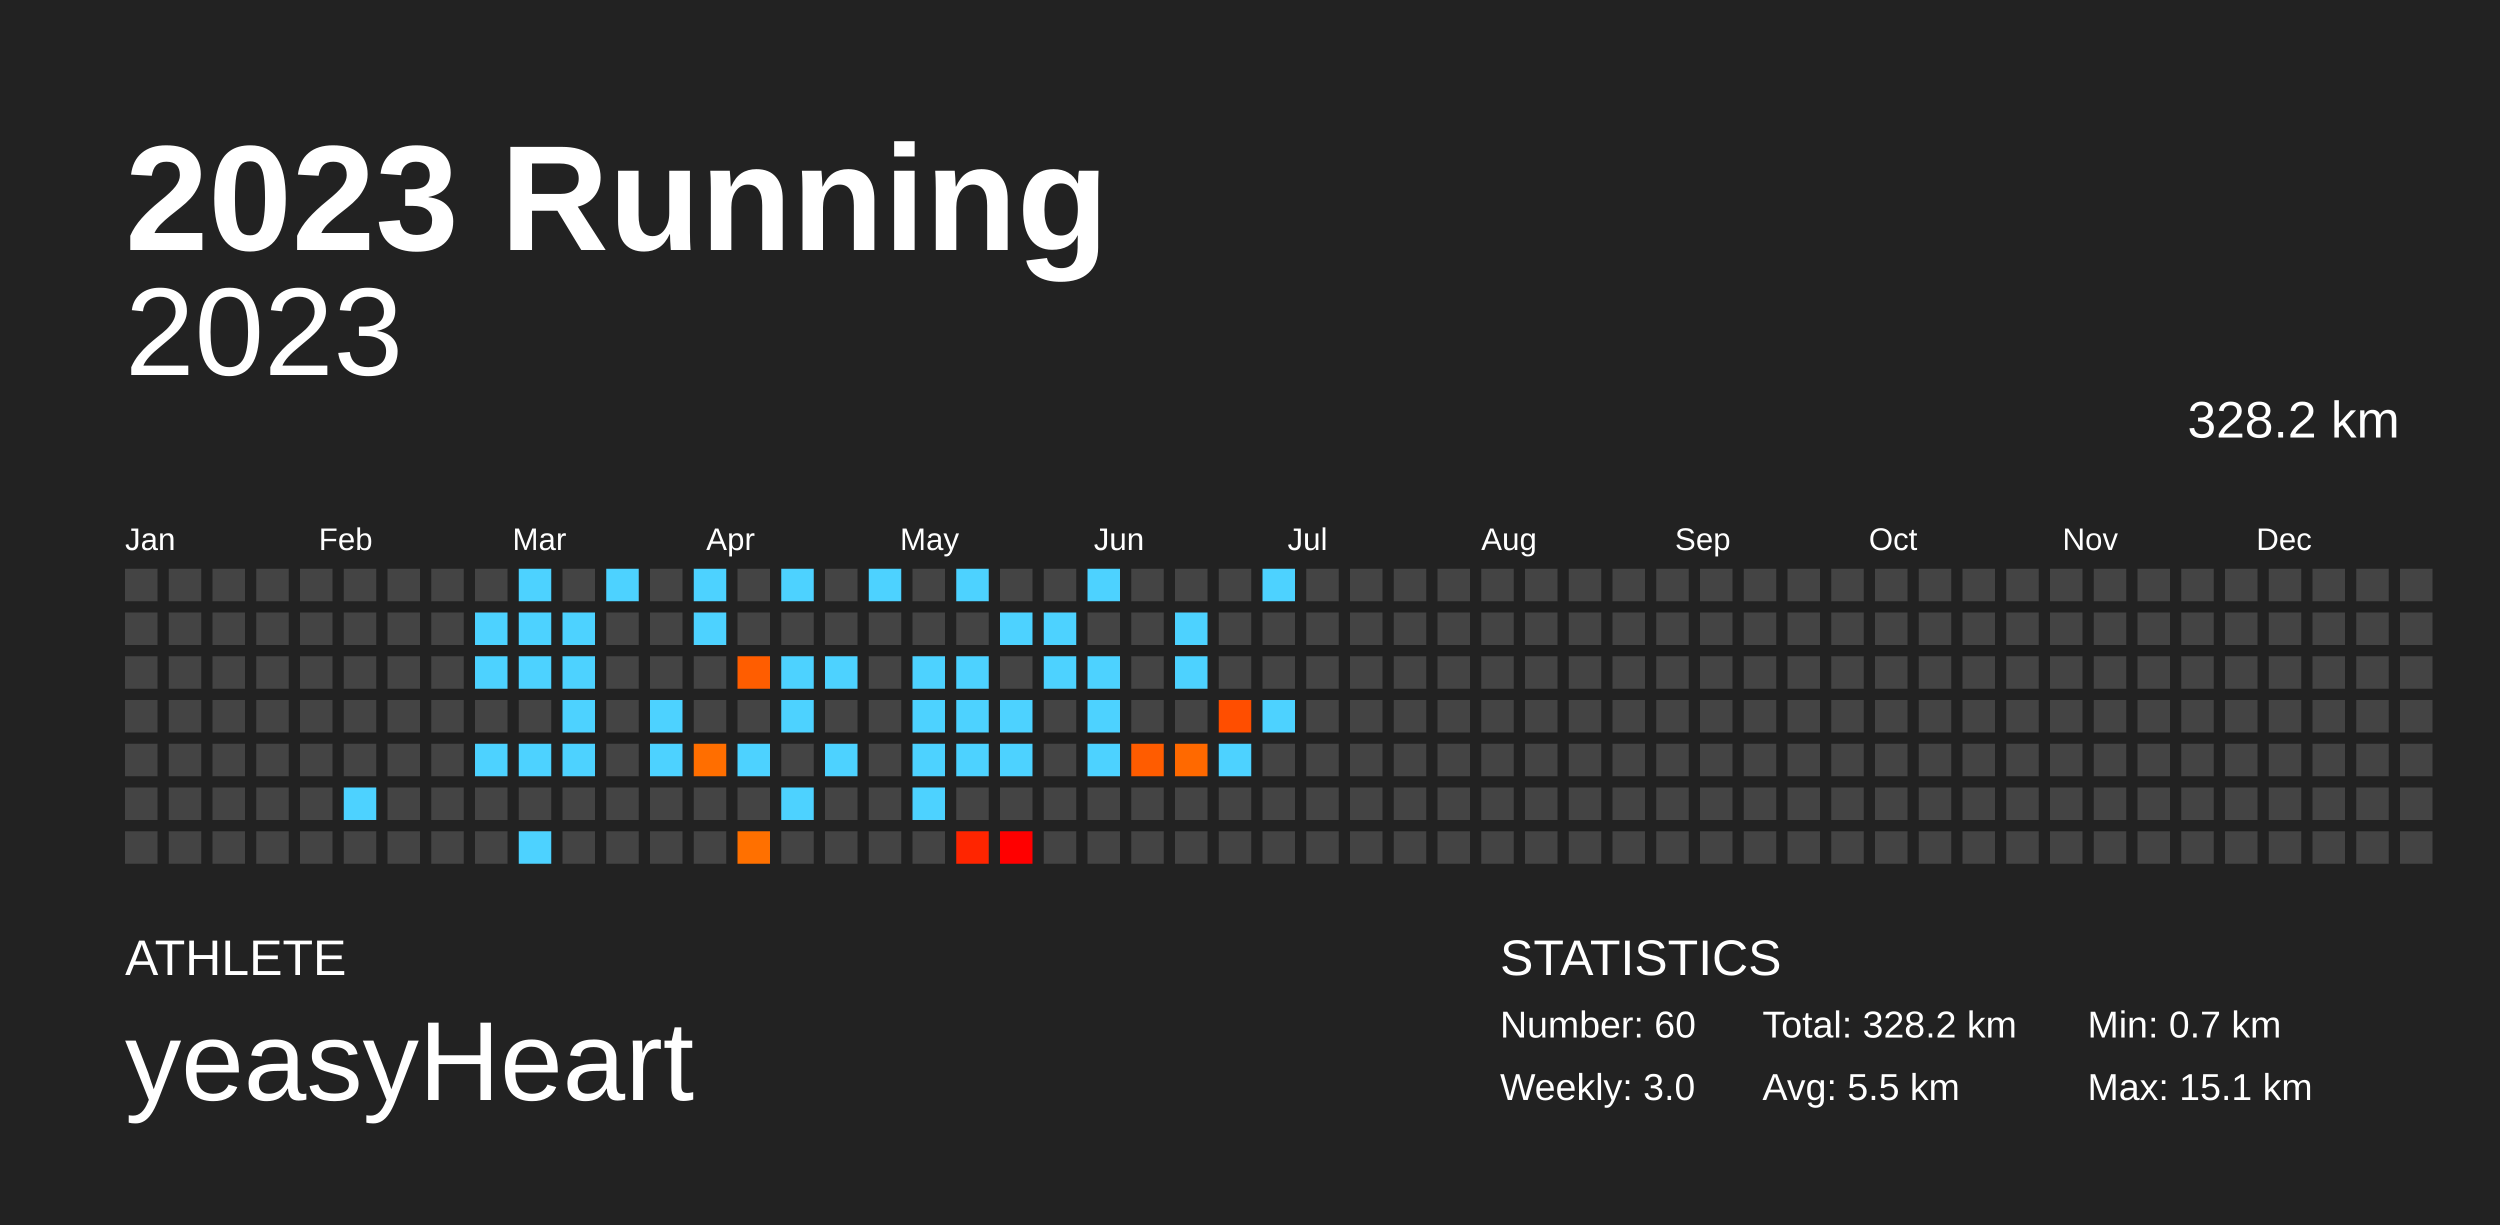
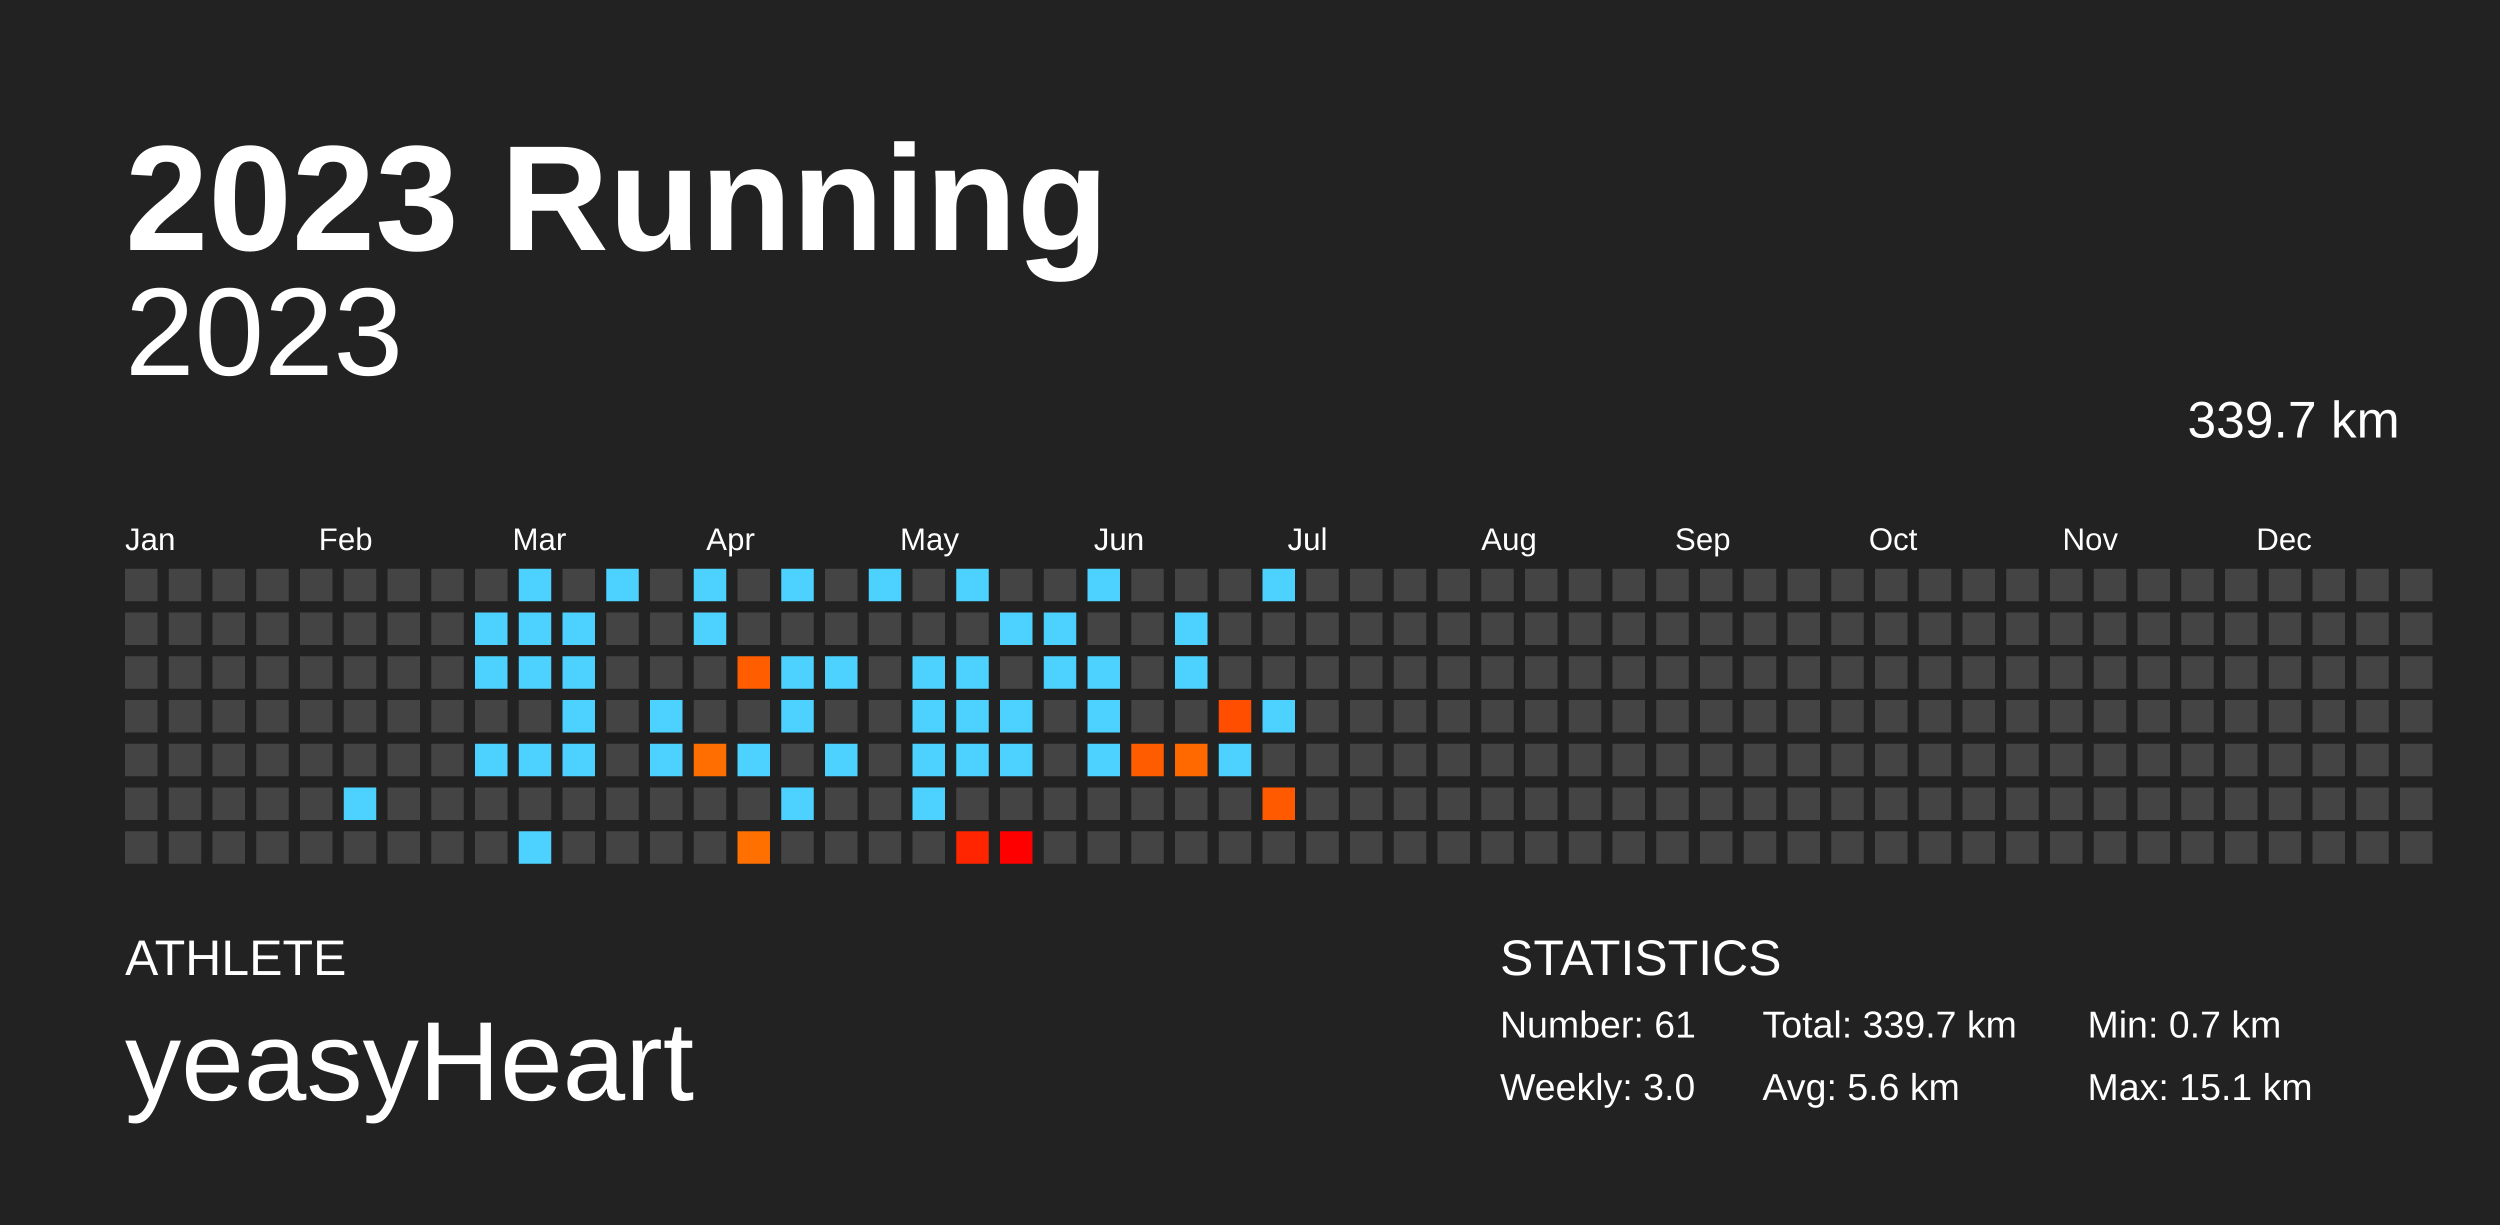
<svg xmlns="http://www.w3.org/2000/svg" baseProfile="full" height="98mm" version="1.1" viewBox="0,0,200,98" width="200mm">
  <defs />
  <rect fill="#222222" height="98" width="200" x="0" y="0" />
  <text fill="#FFFFFF" style="font-size:12px; font-family:Arial; font-weight:bold;" x="10" y="20">2023 Running</text>
  <text fill="#FFFFFF" style="font-size:4px; font-family:Arial" x="10" y="78">ATHLETE</text>
  <text fill="#FFFFFF" style="font-size:9px; font-family:Arial" x="10" y="88">yeasyHeart</text>
  <text fill="#FFFFFF" style="font-size:4px; font-family:Arial" x="120" y="78">STATISTICS</text>
-   <text fill="#FFFFFF" style="font-size:3px; font-family:Arial" x="120" y="83">Number: 60</text>
+   <text fill="#FFFFFF" style="font-size:3px; font-family:Arial" x="120" y="83">Number: 61</text>
  <text fill="#FFFFFF" style="font-size:3px; font-family:Arial" x="120" y="88">Weekly: 3.0</text>
-   <text fill="#FFFFFF" style="font-size:3px; font-family:Arial" x="141" y="83">Total: 328.2 km</text>
-   <text fill="#FFFFFF" style="font-size:3px; font-family:Arial" x="141" y="88">Avg: 5.5 km</text>
+   <text fill="#FFFFFF" style="font-size:3px; font-family:Arial" x="141" y="83">Total: 339.7 km</text>
+   <text fill="#FFFFFF" style="font-size:3px; font-family:Arial" x="141" y="88">Avg: 5.6 km</text>
  <text fill="#FFFFFF" style="font-size:3px; font-family:Arial" x="167" y="83">Min: 0.7 km</text>
  <text fill="#FFFFFF" style="font-size:3px; font-family:Arial" x="167" y="88">Max: 15.1 km</text>
  <text alignment-baseline="hanging" fill="#FFFFFF" style="font-size:10.0px; font-family:Arial;" x="10" y="30">2023</text>
-   <text alignment-baseline="hanging" fill="#FFFFFF" style="font-size:4.125px; font-family:Arial;" x="175" y="35">328.2 km</text>
+   <text alignment-baseline="hanging" fill="#FFFFFF" style="font-size:4.125px; font-family:Arial;" x="175" y="35">339.7 km</text>
  <text fill="#FFFFFF" style="font-size:2.5px; font-family:Arial" x="10.0" y="44">Jan</text>
  <text fill="#FFFFFF" style="font-size:2.5px; font-family:Arial" x="25.5" y="44">Feb</text>
  <text fill="#FFFFFF" style="font-size:2.5px; font-family:Arial" x="41.0" y="44">Mar</text>
  <text fill="#FFFFFF" style="font-size:2.5px; font-family:Arial" x="56.5" y="44">Apr</text>
  <text fill="#FFFFFF" style="font-size:2.5px; font-family:Arial" x="72.0" y="44">May</text>
  <text fill="#FFFFFF" style="font-size:2.5px; font-family:Arial" x="87.5" y="44">Jun</text>
  <text fill="#FFFFFF" style="font-size:2.5px; font-family:Arial" x="103.0" y="44">Jul</text>
  <text fill="#FFFFFF" style="font-size:2.5px; font-family:Arial" x="118.5" y="44">Aug</text>
  <text fill="#FFFFFF" style="font-size:2.5px; font-family:Arial" x="134.0" y="44">Sep</text>
  <text fill="#FFFFFF" style="font-size:2.5px; font-family:Arial" x="149.5" y="44">Oct</text>
  <text fill="#FFFFFF" style="font-size:2.5px; font-family:Arial" x="165.0" y="44">Nov</text>
  <text fill="#FFFFFF" style="font-size:2.5px; font-family:Arial" x="180.5" y="44">Dec</text>
  <rect fill="#444444" height="2.6" width="2.6" x="10.0" y="45.5" />
  <rect fill="#444444" height="2.6" width="2.6" x="10.0" y="49.0" />
  <rect fill="#444444" height="2.6" width="2.6" x="10.0" y="52.5" />
  <rect fill="#444444" height="2.6" width="2.6" x="10.0" y="56.0" />
  <rect fill="#444444" height="2.6" width="2.6" x="10.0" y="59.5" />
  <rect fill="#444444" height="2.6" width="2.6" x="10.0" y="63.0" />
  <rect fill="#444444" height="2.6" width="2.6" x="10.0" y="66.5" />
  <rect fill="#444444" height="2.6" width="2.6" x="13.5" y="45.5" />
  <rect fill="#444444" height="2.6" width="2.6" x="13.5" y="49.0" />
  <rect fill="#444444" height="2.6" width="2.6" x="13.5" y="52.5" />
  <rect fill="#444444" height="2.6" width="2.6" x="13.5" y="56.0" />
  <rect fill="#444444" height="2.6" width="2.6" x="13.5" y="59.5" />
  <rect fill="#444444" height="2.6" width="2.6" x="13.5" y="63.0" />
  <rect fill="#444444" height="2.6" width="2.6" x="13.5" y="66.5" />
  <rect fill="#444444" height="2.6" width="2.6" x="17.0" y="45.5" />
  <rect fill="#444444" height="2.6" width="2.6" x="17.0" y="49.0" />
  <rect fill="#444444" height="2.6" width="2.6" x="17.0" y="52.5" />
  <rect fill="#444444" height="2.6" width="2.6" x="17.0" y="56.0" />
  <rect fill="#444444" height="2.6" width="2.6" x="17.0" y="59.5" />
  <rect fill="#444444" height="2.6" width="2.6" x="17.0" y="63.0" />
  <rect fill="#444444" height="2.6" width="2.6" x="17.0" y="66.5" />
  <rect fill="#444444" height="2.6" width="2.6" x="20.5" y="45.5" />
  <rect fill="#444444" height="2.6" width="2.6" x="20.5" y="49.0" />
  <rect fill="#444444" height="2.6" width="2.6" x="20.5" y="52.5" />
  <rect fill="#444444" height="2.6" width="2.6" x="20.5" y="56.0" />
  <rect fill="#444444" height="2.6" width="2.6" x="20.5" y="59.5" />
  <rect fill="#444444" height="2.6" width="2.6" x="20.5" y="63.0" />
  <rect fill="#444444" height="2.6" width="2.6" x="20.5" y="66.5" />
  <rect fill="#444444" height="2.6" width="2.6" x="24.0" y="45.5" />
  <rect fill="#444444" height="2.6" width="2.6" x="24.0" y="49.0" />
  <rect fill="#444444" height="2.6" width="2.6" x="24.0" y="52.5" />
  <rect fill="#444444" height="2.6" width="2.6" x="24.0" y="56.0" />
  <rect fill="#444444" height="2.6" width="2.6" x="24.0" y="59.5" />
  <rect fill="#444444" height="2.6" width="2.6" x="24.0" y="63.0" />
  <rect fill="#444444" height="2.6" width="2.6" x="24.0" y="66.5" />
  <rect fill="#444444" height="2.6" width="2.6" x="27.5" y="45.5" />
  <rect fill="#444444" height="2.6" width="2.6" x="27.5" y="49.0" />
  <rect fill="#444444" height="2.6" width="2.6" x="27.5" y="52.5" />
  <rect fill="#444444" height="2.6" width="2.6" x="27.5" y="56.0" />
  <rect fill="#444444" height="2.6" width="2.6" x="27.5" y="59.5" />
  <rect fill="#4dd2ff" height="2.6" width="2.6" x="27.5" y="63.0" />
  <rect fill="#444444" height="2.6" width="2.6" x="27.5" y="66.5" />
  <rect fill="#444444" height="2.6" width="2.6" x="31.0" y="45.5" />
  <rect fill="#444444" height="2.6" width="2.6" x="31.0" y="49.0" />
  <rect fill="#444444" height="2.6" width="2.6" x="31.0" y="52.5" />
  <rect fill="#444444" height="2.6" width="2.6" x="31.0" y="56.0" />
  <rect fill="#444444" height="2.6" width="2.6" x="31.0" y="59.5" />
  <rect fill="#444444" height="2.6" width="2.6" x="31.0" y="63.0" />
  <rect fill="#444444" height="2.6" width="2.6" x="31.0" y="66.5" />
  <rect fill="#444444" height="2.6" width="2.6" x="34.5" y="45.5" />
  <rect fill="#444444" height="2.6" width="2.6" x="34.5" y="49.0" />
  <rect fill="#444444" height="2.6" width="2.6" x="34.5" y="52.5" />
  <rect fill="#444444" height="2.6" width="2.6" x="34.5" y="56.0" />
  <rect fill="#444444" height="2.6" width="2.6" x="34.5" y="59.5" />
  <rect fill="#444444" height="2.6" width="2.6" x="34.5" y="63.0" />
  <rect fill="#444444" height="2.6" width="2.6" x="34.5" y="66.5" />
  <rect fill="#444444" height="2.6" width="2.6" x="38.0" y="45.5" />
  <rect fill="#4dd2ff" height="2.6" width="2.6" x="38.0" y="49.0" />
  <rect fill="#4dd2ff" height="2.6" width="2.6" x="38.0" y="52.5" />
  <rect fill="#444444" height="2.6" width="2.6" x="38.0" y="56.0" />
  <rect fill="#4dd2ff" height="2.6" width="2.6" x="38.0" y="59.5" />
  <rect fill="#444444" height="2.6" width="2.6" x="38.0" y="63.0" />
  <rect fill="#444444" height="2.6" width="2.6" x="38.0" y="66.5" />
  <rect fill="#4dd2ff" height="2.6" width="2.6" x="41.5" y="45.5" />
  <rect fill="#4dd2ff" height="2.6" width="2.6" x="41.5" y="49.0" />
  <rect fill="#4dd2ff" height="2.6" width="2.6" x="41.5" y="52.5" />
  <rect fill="#444444" height="2.6" width="2.6" x="41.5" y="56.0" />
  <rect fill="#4dd2ff" height="2.6" width="2.6" x="41.5" y="59.5" />
  <rect fill="#444444" height="2.6" width="2.6" x="41.5" y="63.0" />
  <rect fill="#4dd2ff" height="2.6" width="2.6" x="41.5" y="66.5" />
  <rect fill="#444444" height="2.6" width="2.6" x="45.0" y="45.5" />
  <rect fill="#4dd2ff" height="2.6" width="2.6" x="45.0" y="49.0" />
  <rect fill="#4dd2ff" height="2.6" width="2.6" x="45.0" y="52.5" />
  <rect fill="#4dd2ff" height="2.6" width="2.6" x="45.0" y="56.0" />
  <rect fill="#4dd2ff" height="2.6" width="2.6" x="45.0" y="59.5" />
  <rect fill="#444444" height="2.6" width="2.6" x="45.0" y="63.0" />
  <rect fill="#444444" height="2.6" width="2.6" x="45.0" y="66.5" />
  <rect fill="#4dd2ff" height="2.6" width="2.6" x="48.5" y="45.5" />
  <rect fill="#444444" height="2.6" width="2.6" x="48.5" y="49.0" />
  <rect fill="#444444" height="2.6" width="2.6" x="48.5" y="52.5" />
  <rect fill="#444444" height="2.6" width="2.6" x="48.5" y="56.0" />
  <rect fill="#444444" height="2.6" width="2.6" x="48.5" y="59.5" />
  <rect fill="#444444" height="2.6" width="2.6" x="48.5" y="63.0" />
  <rect fill="#444444" height="2.6" width="2.6" x="48.5" y="66.5" />
  <rect fill="#444444" height="2.6" width="2.6" x="52.0" y="45.5" />
  <rect fill="#444444" height="2.6" width="2.6" x="52.0" y="49.0" />
  <rect fill="#444444" height="2.6" width="2.6" x="52.0" y="52.5" />
  <rect fill="#4dd2ff" height="2.6" width="2.6" x="52.0" y="56.0" />
  <rect fill="#4dd2ff" height="2.6" width="2.6" x="52.0" y="59.5" />
  <rect fill="#444444" height="2.6" width="2.6" x="52.0" y="63.0" />
  <rect fill="#444444" height="2.6" width="2.6" x="52.0" y="66.5" />
  <rect fill="#4dd2ff" height="2.6" width="2.6" x="55.5" y="45.5" />
  <rect fill="#4dd2ff" height="2.6" width="2.6" x="55.5" y="49.0" />
  <rect fill="#444444" height="2.6" width="2.6" x="55.5" y="52.5" />
  <rect fill="#444444" height="2.6" width="2.6" x="55.5" y="56.0" />
  <rect fill="#ff6e00" height="2.6" width="2.6" x="55.5" y="59.5" />
  <rect fill="#444444" height="2.6" width="2.6" x="55.5" y="63.0" />
  <rect fill="#444444" height="2.6" width="2.6" x="55.5" y="66.5" />
  <rect fill="#444444" height="2.6" width="2.6" x="59.0" y="45.5" />
  <rect fill="#444444" height="2.6" width="2.6" x="59.0" y="49.0" />
  <rect fill="#ff5d00" height="2.6" width="2.6" x="59.0" y="52.5" />
  <rect fill="#444444" height="2.6" width="2.6" x="59.0" y="56.0" />
  <rect fill="#4dd2ff" height="2.6" width="2.6" x="59.0" y="59.5" />
  <rect fill="#444444" height="2.6" width="2.6" x="59.0" y="63.0" />
  <rect fill="#ff7000" height="2.6" width="2.6" x="59.0" y="66.5" />
  <rect fill="#4dd2ff" height="2.6" width="2.6" x="62.5" y="45.5" />
  <rect fill="#444444" height="2.6" width="2.6" x="62.5" y="49.0" />
  <rect fill="#4dd2ff" height="2.6" width="2.6" x="62.5" y="52.5" />
  <rect fill="#4dd2ff" height="2.6" width="2.6" x="62.5" y="56.0" />
  <rect fill="#444444" height="2.6" width="2.6" x="62.5" y="59.5" />
  <rect fill="#4dd2ff" height="2.6" width="2.6" x="62.5" y="63.0" />
  <rect fill="#444444" height="2.6" width="2.6" x="62.5" y="66.5" />
  <rect fill="#444444" height="2.6" width="2.6" x="66.0" y="45.5" />
  <rect fill="#444444" height="2.6" width="2.6" x="66.0" y="49.0" />
  <rect fill="#4dd2ff" height="2.6" width="2.6" x="66.0" y="52.5" />
  <rect fill="#444444" height="2.6" width="2.6" x="66.0" y="56.0" />
  <rect fill="#4dd2ff" height="2.6" width="2.6" x="66.0" y="59.5" />
  <rect fill="#444444" height="2.6" width="2.6" x="66.0" y="63.0" />
  <rect fill="#444444" height="2.6" width="2.6" x="66.0" y="66.5" />
  <rect fill="#4dd2ff" height="2.6" width="2.6" x="69.5" y="45.5" />
  <rect fill="#444444" height="2.6" width="2.6" x="69.5" y="49.0" />
  <rect fill="#444444" height="2.6" width="2.6" x="69.5" y="52.5" />
  <rect fill="#444444" height="2.6" width="2.6" x="69.5" y="56.0" />
  <rect fill="#444444" height="2.6" width="2.6" x="69.5" y="59.5" />
  <rect fill="#444444" height="2.6" width="2.6" x="69.5" y="63.0" />
  <rect fill="#444444" height="2.6" width="2.6" x="69.5" y="66.5" />
  <rect fill="#444444" height="2.6" width="2.6" x="73.0" y="45.5" />
  <rect fill="#444444" height="2.6" width="2.6" x="73.0" y="49.0" />
  <rect fill="#4dd2ff" height="2.6" width="2.6" x="73.0" y="52.5" />
  <rect fill="#4dd2ff" height="2.6" width="2.6" x="73.0" y="56.0" />
  <rect fill="#4dd2ff" height="2.6" width="2.6" x="73.0" y="59.5" />
  <rect fill="#4dd2ff" height="2.6" width="2.6" x="73.0" y="63.0" />
  <rect fill="#444444" height="2.6" width="2.6" x="73.0" y="66.5" />
  <rect fill="#4dd2ff" height="2.6" width="2.6" x="76.5" y="45.5" />
  <rect fill="#444444" height="2.6" width="2.6" x="76.5" y="49.0" />
  <rect fill="#4dd2ff" height="2.6" width="2.6" x="76.5" y="52.5" />
  <rect fill="#4dd2ff" height="2.6" width="2.6" x="76.5" y="56.0" />
  <rect fill="#4dd2ff" height="2.6" width="2.6" x="76.5" y="59.5" />
  <rect fill="#444444" height="2.6" width="2.6" x="76.5" y="63.0" />
  <rect fill="#ff2500" height="2.6" width="2.6" x="76.5" y="66.5" />
  <rect fill="#444444" height="2.6" width="2.6" x="80.0" y="45.5" />
  <rect fill="#4dd2ff" height="2.6" width="2.6" x="80.0" y="49.0" />
  <rect fill="#444444" height="2.6" width="2.6" x="80.0" y="52.5" />
  <rect fill="#4dd2ff" height="2.6" width="2.6" x="80.0" y="56.0" />
  <rect fill="#4dd2ff" height="2.6" width="2.6" x="80.0" y="59.5" />
  <rect fill="#444444" height="2.6" width="2.6" x="80.0" y="63.0" />
  <rect fill="#ff0000" height="2.6" width="2.6" x="80.0" y="66.5" />
  <rect fill="#444444" height="2.6" width="2.6" x="83.5" y="45.5" />
  <rect fill="#4dd2ff" height="2.6" width="2.6" x="83.5" y="49.0" />
  <rect fill="#4dd2ff" height="2.6" width="2.6" x="83.5" y="52.5" />
  <rect fill="#444444" height="2.6" width="2.6" x="83.5" y="56.0" />
  <rect fill="#444444" height="2.6" width="2.6" x="83.5" y="59.5" />
  <rect fill="#444444" height="2.6" width="2.6" x="83.5" y="63.0" />
  <rect fill="#444444" height="2.6" width="2.6" x="83.5" y="66.5" />
  <rect fill="#4dd2ff" height="2.6" width="2.6" x="87.0" y="45.5" />
  <rect fill="#444444" height="2.6" width="2.6" x="87.0" y="49.0" />
  <rect fill="#4dd2ff" height="2.6" width="2.6" x="87.0" y="52.5" />
  <rect fill="#4dd2ff" height="2.6" width="2.6" x="87.0" y="56.0" />
  <rect fill="#4dd2ff" height="2.6" width="2.6" x="87.0" y="59.5" />
  <rect fill="#444444" height="2.6" width="2.6" x="87.0" y="63.0" />
  <rect fill="#444444" height="2.6" width="2.6" x="87.0" y="66.5" />
  <rect fill="#444444" height="2.6" width="2.6" x="90.5" y="45.5" />
  <rect fill="#444444" height="2.6" width="2.6" x="90.5" y="49.0" />
  <rect fill="#444444" height="2.6" width="2.6" x="90.5" y="52.5" />
  <rect fill="#444444" height="2.6" width="2.6" x="90.5" y="56.0" />
  <rect fill="#ff5c00" height="2.6" width="2.6" x="90.5" y="59.5" />
  <rect fill="#444444" height="2.6" width="2.6" x="90.5" y="63.0" />
  <rect fill="#444444" height="2.6" width="2.6" x="90.5" y="66.5" />
  <rect fill="#444444" height="2.6" width="2.6" x="94.0" y="45.5" />
  <rect fill="#4dd2ff" height="2.6" width="2.6" x="94.0" y="49.0" />
  <rect fill="#4dd2ff" height="2.6" width="2.6" x="94.0" y="52.5" />
  <rect fill="#444444" height="2.6" width="2.6" x="94.0" y="56.0" />
  <rect fill="#ff6900" height="2.6" width="2.6" x="94.0" y="59.5" />
  <rect fill="#444444" height="2.6" width="2.6" x="94.0" y="63.0" />
  <rect fill="#444444" height="2.6" width="2.6" x="94.0" y="66.5" />
  <rect fill="#444444" height="2.6" width="2.6" x="97.5" y="45.5" />
  <rect fill="#444444" height="2.6" width="2.6" x="97.5" y="49.0" />
  <rect fill="#444444" height="2.6" width="2.6" x="97.5" y="52.5" />
  <rect fill="#ff4e00" height="2.6" width="2.6" x="97.5" y="56.0" />
  <rect fill="#4dd2ff" height="2.6" width="2.6" x="97.5" y="59.5" />
  <rect fill="#444444" height="2.6" width="2.6" x="97.5" y="63.0" />
  <rect fill="#444444" height="2.6" width="2.6" x="97.5" y="66.5" />
  <rect fill="#4dd2ff" height="2.6" width="2.6" x="101.0" y="45.5" />
  <rect fill="#444444" height="2.6" width="2.6" x="101.0" y="49.0" />
  <rect fill="#444444" height="2.6" width="2.6" x="101.0" y="52.5" />
  <rect fill="#4dd2ff" height="2.6" width="2.6" x="101.0" y="56.0" />
  <rect fill="#444444" height="2.6" width="2.6" x="101.0" y="59.5" />
-   <rect fill="#444444" height="2.6" width="2.6" x="101.0" y="63.0" />
+   <rect fill="#ff5a00" height="2.6" width="2.6" x="101.0" y="63.0" />
  <rect fill="#444444" height="2.6" width="2.6" x="101.0" y="66.5" />
  <rect fill="#444444" height="2.6" width="2.6" x="104.5" y="45.5" />
  <rect fill="#444444" height="2.6" width="2.6" x="104.5" y="49.0" />
  <rect fill="#444444" height="2.6" width="2.6" x="104.5" y="52.5" />
  <rect fill="#444444" height="2.6" width="2.6" x="104.5" y="56.0" />
  <rect fill="#444444" height="2.6" width="2.6" x="104.5" y="59.5" />
  <rect fill="#444444" height="2.6" width="2.6" x="104.5" y="63.0" />
  <rect fill="#444444" height="2.6" width="2.6" x="104.5" y="66.5" />
  <rect fill="#444444" height="2.6" width="2.6" x="108.0" y="45.5" />
  <rect fill="#444444" height="2.6" width="2.6" x="108.0" y="49.0" />
  <rect fill="#444444" height="2.6" width="2.6" x="108.0" y="52.5" />
  <rect fill="#444444" height="2.6" width="2.6" x="108.0" y="56.0" />
  <rect fill="#444444" height="2.6" width="2.6" x="108.0" y="59.5" />
  <rect fill="#444444" height="2.6" width="2.6" x="108.0" y="63.0" />
  <rect fill="#444444" height="2.6" width="2.6" x="108.0" y="66.5" />
  <rect fill="#444444" height="2.6" width="2.6" x="111.5" y="45.5" />
  <rect fill="#444444" height="2.6" width="2.6" x="111.5" y="49.0" />
  <rect fill="#444444" height="2.6" width="2.6" x="111.5" y="52.5" />
  <rect fill="#444444" height="2.6" width="2.6" x="111.5" y="56.0" />
  <rect fill="#444444" height="2.6" width="2.6" x="111.5" y="59.5" />
  <rect fill="#444444" height="2.6" width="2.6" x="111.5" y="63.0" />
  <rect fill="#444444" height="2.6" width="2.6" x="111.5" y="66.5" />
  <rect fill="#444444" height="2.6" width="2.6" x="115.0" y="45.5" />
  <rect fill="#444444" height="2.6" width="2.6" x="115.0" y="49.0" />
  <rect fill="#444444" height="2.6" width="2.6" x="115.0" y="52.5" />
  <rect fill="#444444" height="2.6" width="2.6" x="115.0" y="56.0" />
  <rect fill="#444444" height="2.6" width="2.6" x="115.0" y="59.5" />
  <rect fill="#444444" height="2.6" width="2.6" x="115.0" y="63.0" />
  <rect fill="#444444" height="2.6" width="2.6" x="115.0" y="66.5" />
  <rect fill="#444444" height="2.6" width="2.6" x="118.5" y="45.5" />
  <rect fill="#444444" height="2.6" width="2.6" x="118.5" y="49.0" />
  <rect fill="#444444" height="2.6" width="2.6" x="118.5" y="52.5" />
  <rect fill="#444444" height="2.6" width="2.6" x="118.5" y="56.0" />
  <rect fill="#444444" height="2.6" width="2.6" x="118.5" y="59.5" />
  <rect fill="#444444" height="2.6" width="2.6" x="118.5" y="63.0" />
  <rect fill="#444444" height="2.6" width="2.6" x="118.5" y="66.5" />
  <rect fill="#444444" height="2.6" width="2.6" x="122.0" y="45.5" />
  <rect fill="#444444" height="2.6" width="2.6" x="122.0" y="49.0" />
  <rect fill="#444444" height="2.6" width="2.6" x="122.0" y="52.5" />
  <rect fill="#444444" height="2.6" width="2.6" x="122.0" y="56.0" />
  <rect fill="#444444" height="2.6" width="2.6" x="122.0" y="59.5" />
  <rect fill="#444444" height="2.6" width="2.6" x="122.0" y="63.0" />
  <rect fill="#444444" height="2.6" width="2.6" x="122.0" y="66.5" />
  <rect fill="#444444" height="2.6" width="2.6" x="125.5" y="45.5" />
  <rect fill="#444444" height="2.6" width="2.6" x="125.5" y="49.0" />
  <rect fill="#444444" height="2.6" width="2.6" x="125.5" y="52.5" />
  <rect fill="#444444" height="2.6" width="2.6" x="125.5" y="56.0" />
  <rect fill="#444444" height="2.6" width="2.6" x="125.5" y="59.5" />
  <rect fill="#444444" height="2.6" width="2.6" x="125.5" y="63.0" />
  <rect fill="#444444" height="2.6" width="2.6" x="125.5" y="66.5" />
  <rect fill="#444444" height="2.6" width="2.6" x="129.0" y="45.5" />
  <rect fill="#444444" height="2.6" width="2.6" x="129.0" y="49.0" />
  <rect fill="#444444" height="2.6" width="2.6" x="129.0" y="52.5" />
  <rect fill="#444444" height="2.6" width="2.6" x="129.0" y="56.0" />
  <rect fill="#444444" height="2.6" width="2.6" x="129.0" y="59.5" />
  <rect fill="#444444" height="2.6" width="2.6" x="129.0" y="63.0" />
  <rect fill="#444444" height="2.6" width="2.6" x="129.0" y="66.5" />
  <rect fill="#444444" height="2.6" width="2.6" x="132.5" y="45.5" />
  <rect fill="#444444" height="2.6" width="2.6" x="132.5" y="49.0" />
  <rect fill="#444444" height="2.6" width="2.6" x="132.5" y="52.5" />
  <rect fill="#444444" height="2.6" width="2.6" x="132.5" y="56.0" />
  <rect fill="#444444" height="2.6" width="2.6" x="132.5" y="59.5" />
  <rect fill="#444444" height="2.6" width="2.6" x="132.5" y="63.0" />
  <rect fill="#444444" height="2.6" width="2.6" x="132.5" y="66.5" />
  <rect fill="#444444" height="2.6" width="2.6" x="136.0" y="45.5" />
  <rect fill="#444444" height="2.6" width="2.6" x="136.0" y="49.0" />
  <rect fill="#444444" height="2.6" width="2.6" x="136.0" y="52.5" />
  <rect fill="#444444" height="2.6" width="2.6" x="136.0" y="56.0" />
  <rect fill="#444444" height="2.6" width="2.6" x="136.0" y="59.5" />
  <rect fill="#444444" height="2.6" width="2.6" x="136.0" y="63.0" />
  <rect fill="#444444" height="2.6" width="2.6" x="136.0" y="66.5" />
  <rect fill="#444444" height="2.6" width="2.6" x="139.5" y="45.5" />
  <rect fill="#444444" height="2.6" width="2.6" x="139.5" y="49.0" />
  <rect fill="#444444" height="2.6" width="2.6" x="139.5" y="52.5" />
  <rect fill="#444444" height="2.6" width="2.6" x="139.5" y="56.0" />
  <rect fill="#444444" height="2.6" width="2.6" x="139.5" y="59.5" />
  <rect fill="#444444" height="2.6" width="2.6" x="139.5" y="63.0" />
  <rect fill="#444444" height="2.6" width="2.6" x="139.5" y="66.5" />
  <rect fill="#444444" height="2.6" width="2.6" x="143.0" y="45.5" />
  <rect fill="#444444" height="2.6" width="2.6" x="143.0" y="49.0" />
  <rect fill="#444444" height="2.6" width="2.6" x="143.0" y="52.5" />
  <rect fill="#444444" height="2.6" width="2.6" x="143.0" y="56.0" />
  <rect fill="#444444" height="2.6" width="2.6" x="143.0" y="59.5" />
  <rect fill="#444444" height="2.6" width="2.6" x="143.0" y="63.0" />
  <rect fill="#444444" height="2.6" width="2.6" x="143.0" y="66.5" />
  <rect fill="#444444" height="2.6" width="2.6" x="146.5" y="45.5" />
  <rect fill="#444444" height="2.6" width="2.6" x="146.5" y="49.0" />
  <rect fill="#444444" height="2.6" width="2.6" x="146.5" y="52.5" />
  <rect fill="#444444" height="2.6" width="2.6" x="146.5" y="56.0" />
  <rect fill="#444444" height="2.6" width="2.6" x="146.5" y="59.5" />
  <rect fill="#444444" height="2.6" width="2.6" x="146.5" y="63.0" />
  <rect fill="#444444" height="2.6" width="2.6" x="146.5" y="66.5" />
  <rect fill="#444444" height="2.6" width="2.6" x="150.0" y="45.5" />
  <rect fill="#444444" height="2.6" width="2.6" x="150.0" y="49.0" />
  <rect fill="#444444" height="2.6" width="2.6" x="150.0" y="52.5" />
  <rect fill="#444444" height="2.6" width="2.6" x="150.0" y="56.0" />
  <rect fill="#444444" height="2.6" width="2.6" x="150.0" y="59.5" />
  <rect fill="#444444" height="2.6" width="2.6" x="150.0" y="63.0" />
  <rect fill="#444444" height="2.6" width="2.6" x="150.0" y="66.5" />
  <rect fill="#444444" height="2.6" width="2.6" x="153.5" y="45.5" />
  <rect fill="#444444" height="2.6" width="2.6" x="153.5" y="49.0" />
  <rect fill="#444444" height="2.6" width="2.6" x="153.5" y="52.5" />
  <rect fill="#444444" height="2.6" width="2.6" x="153.5" y="56.0" />
  <rect fill="#444444" height="2.6" width="2.6" x="153.5" y="59.5" />
  <rect fill="#444444" height="2.6" width="2.6" x="153.5" y="63.0" />
  <rect fill="#444444" height="2.6" width="2.6" x="153.5" y="66.5" />
  <rect fill="#444444" height="2.6" width="2.6" x="157.0" y="45.5" />
  <rect fill="#444444" height="2.6" width="2.6" x="157.0" y="49.0" />
  <rect fill="#444444" height="2.6" width="2.6" x="157.0" y="52.5" />
  <rect fill="#444444" height="2.6" width="2.6" x="157.0" y="56.0" />
  <rect fill="#444444" height="2.6" width="2.6" x="157.0" y="59.5" />
  <rect fill="#444444" height="2.6" width="2.6" x="157.0" y="63.0" />
  <rect fill="#444444" height="2.6" width="2.6" x="157.0" y="66.5" />
  <rect fill="#444444" height="2.6" width="2.6" x="160.5" y="45.5" />
  <rect fill="#444444" height="2.6" width="2.6" x="160.5" y="49.0" />
  <rect fill="#444444" height="2.6" width="2.6" x="160.5" y="52.5" />
  <rect fill="#444444" height="2.6" width="2.6" x="160.5" y="56.0" />
  <rect fill="#444444" height="2.6" width="2.6" x="160.5" y="59.5" />
  <rect fill="#444444" height="2.6" width="2.6" x="160.5" y="63.0" />
  <rect fill="#444444" height="2.6" width="2.6" x="160.5" y="66.5" />
  <rect fill="#444444" height="2.6" width="2.6" x="164.0" y="45.5" />
  <rect fill="#444444" height="2.6" width="2.6" x="164.0" y="49.0" />
  <rect fill="#444444" height="2.6" width="2.6" x="164.0" y="52.5" />
  <rect fill="#444444" height="2.6" width="2.6" x="164.0" y="56.0" />
  <rect fill="#444444" height="2.6" width="2.6" x="164.0" y="59.5" />
  <rect fill="#444444" height="2.6" width="2.6" x="164.0" y="63.0" />
  <rect fill="#444444" height="2.6" width="2.6" x="164.0" y="66.5" />
  <rect fill="#444444" height="2.6" width="2.6" x="167.5" y="45.5" />
  <rect fill="#444444" height="2.6" width="2.6" x="167.5" y="49.0" />
  <rect fill="#444444" height="2.6" width="2.6" x="167.5" y="52.5" />
  <rect fill="#444444" height="2.6" width="2.6" x="167.5" y="56.0" />
  <rect fill="#444444" height="2.6" width="2.6" x="167.5" y="59.5" />
  <rect fill="#444444" height="2.6" width="2.6" x="167.5" y="63.0" />
  <rect fill="#444444" height="2.6" width="2.6" x="167.5" y="66.5" />
  <rect fill="#444444" height="2.6" width="2.6" x="171.0" y="45.5" />
  <rect fill="#444444" height="2.6" width="2.6" x="171.0" y="49.0" />
  <rect fill="#444444" height="2.6" width="2.6" x="171.0" y="52.5" />
  <rect fill="#444444" height="2.6" width="2.6" x="171.0" y="56.0" />
  <rect fill="#444444" height="2.6" width="2.6" x="171.0" y="59.5" />
  <rect fill="#444444" height="2.6" width="2.6" x="171.0" y="63.0" />
  <rect fill="#444444" height="2.6" width="2.6" x="171.0" y="66.5" />
  <rect fill="#444444" height="2.6" width="2.6" x="174.5" y="45.5" />
  <rect fill="#444444" height="2.6" width="2.6" x="174.5" y="49.0" />
  <rect fill="#444444" height="2.6" width="2.6" x="174.5" y="52.5" />
  <rect fill="#444444" height="2.6" width="2.6" x="174.5" y="56.0" />
  <rect fill="#444444" height="2.6" width="2.6" x="174.5" y="59.5" />
  <rect fill="#444444" height="2.6" width="2.6" x="174.5" y="63.0" />
  <rect fill="#444444" height="2.6" width="2.6" x="174.5" y="66.5" />
  <rect fill="#444444" height="2.6" width="2.6" x="178.0" y="45.5" />
  <rect fill="#444444" height="2.6" width="2.6" x="178.0" y="49.0" />
  <rect fill="#444444" height="2.6" width="2.6" x="178.0" y="52.5" />
  <rect fill="#444444" height="2.6" width="2.6" x="178.0" y="56.0" />
  <rect fill="#444444" height="2.6" width="2.6" x="178.0" y="59.5" />
  <rect fill="#444444" height="2.6" width="2.6" x="178.0" y="63.0" />
  <rect fill="#444444" height="2.6" width="2.6" x="178.0" y="66.5" />
  <rect fill="#444444" height="2.6" width="2.6" x="181.5" y="45.5" />
  <rect fill="#444444" height="2.6" width="2.6" x="181.5" y="49.0" />
  <rect fill="#444444" height="2.6" width="2.6" x="181.5" y="52.5" />
  <rect fill="#444444" height="2.6" width="2.6" x="181.5" y="56.0" />
  <rect fill="#444444" height="2.6" width="2.6" x="181.5" y="59.5" />
  <rect fill="#444444" height="2.6" width="2.6" x="181.5" y="63.0" />
  <rect fill="#444444" height="2.6" width="2.6" x="181.5" y="66.5" />
  <rect fill="#444444" height="2.6" width="2.6" x="185.0" y="45.5" />
  <rect fill="#444444" height="2.6" width="2.6" x="185.0" y="49.0" />
  <rect fill="#444444" height="2.6" width="2.6" x="185.0" y="52.5" />
  <rect fill="#444444" height="2.6" width="2.6" x="185.0" y="56.0" />
  <rect fill="#444444" height="2.6" width="2.6" x="185.0" y="59.5" />
  <rect fill="#444444" height="2.6" width="2.6" x="185.0" y="63.0" />
  <rect fill="#444444" height="2.6" width="2.6" x="185.0" y="66.5" />
  <rect fill="#444444" height="2.6" width="2.6" x="188.5" y="45.5" />
  <rect fill="#444444" height="2.6" width="2.6" x="188.5" y="49.0" />
  <rect fill="#444444" height="2.6" width="2.6" x="188.5" y="52.5" />
  <rect fill="#444444" height="2.6" width="2.6" x="188.5" y="56.0" />
  <rect fill="#444444" height="2.6" width="2.6" x="188.5" y="59.5" />
  <rect fill="#444444" height="2.6" width="2.6" x="188.5" y="63.0" />
  <rect fill="#444444" height="2.6" width="2.6" x="188.5" y="66.5" />
  <rect fill="#444444" height="2.6" width="2.6" x="192.0" y="45.5" />
  <rect fill="#444444" height="2.6" width="2.6" x="192.0" y="49.0" />
  <rect fill="#444444" height="2.6" width="2.6" x="192.0" y="52.5" />
  <rect fill="#444444" height="2.6" width="2.6" x="192.0" y="56.0" />
  <rect fill="#444444" height="2.6" width="2.6" x="192.0" y="59.5" />
  <rect fill="#444444" height="2.6" width="2.6" x="192.0" y="63.0" />
  <rect fill="#444444" height="2.6" width="2.6" x="192.0" y="66.5" />
</svg>
